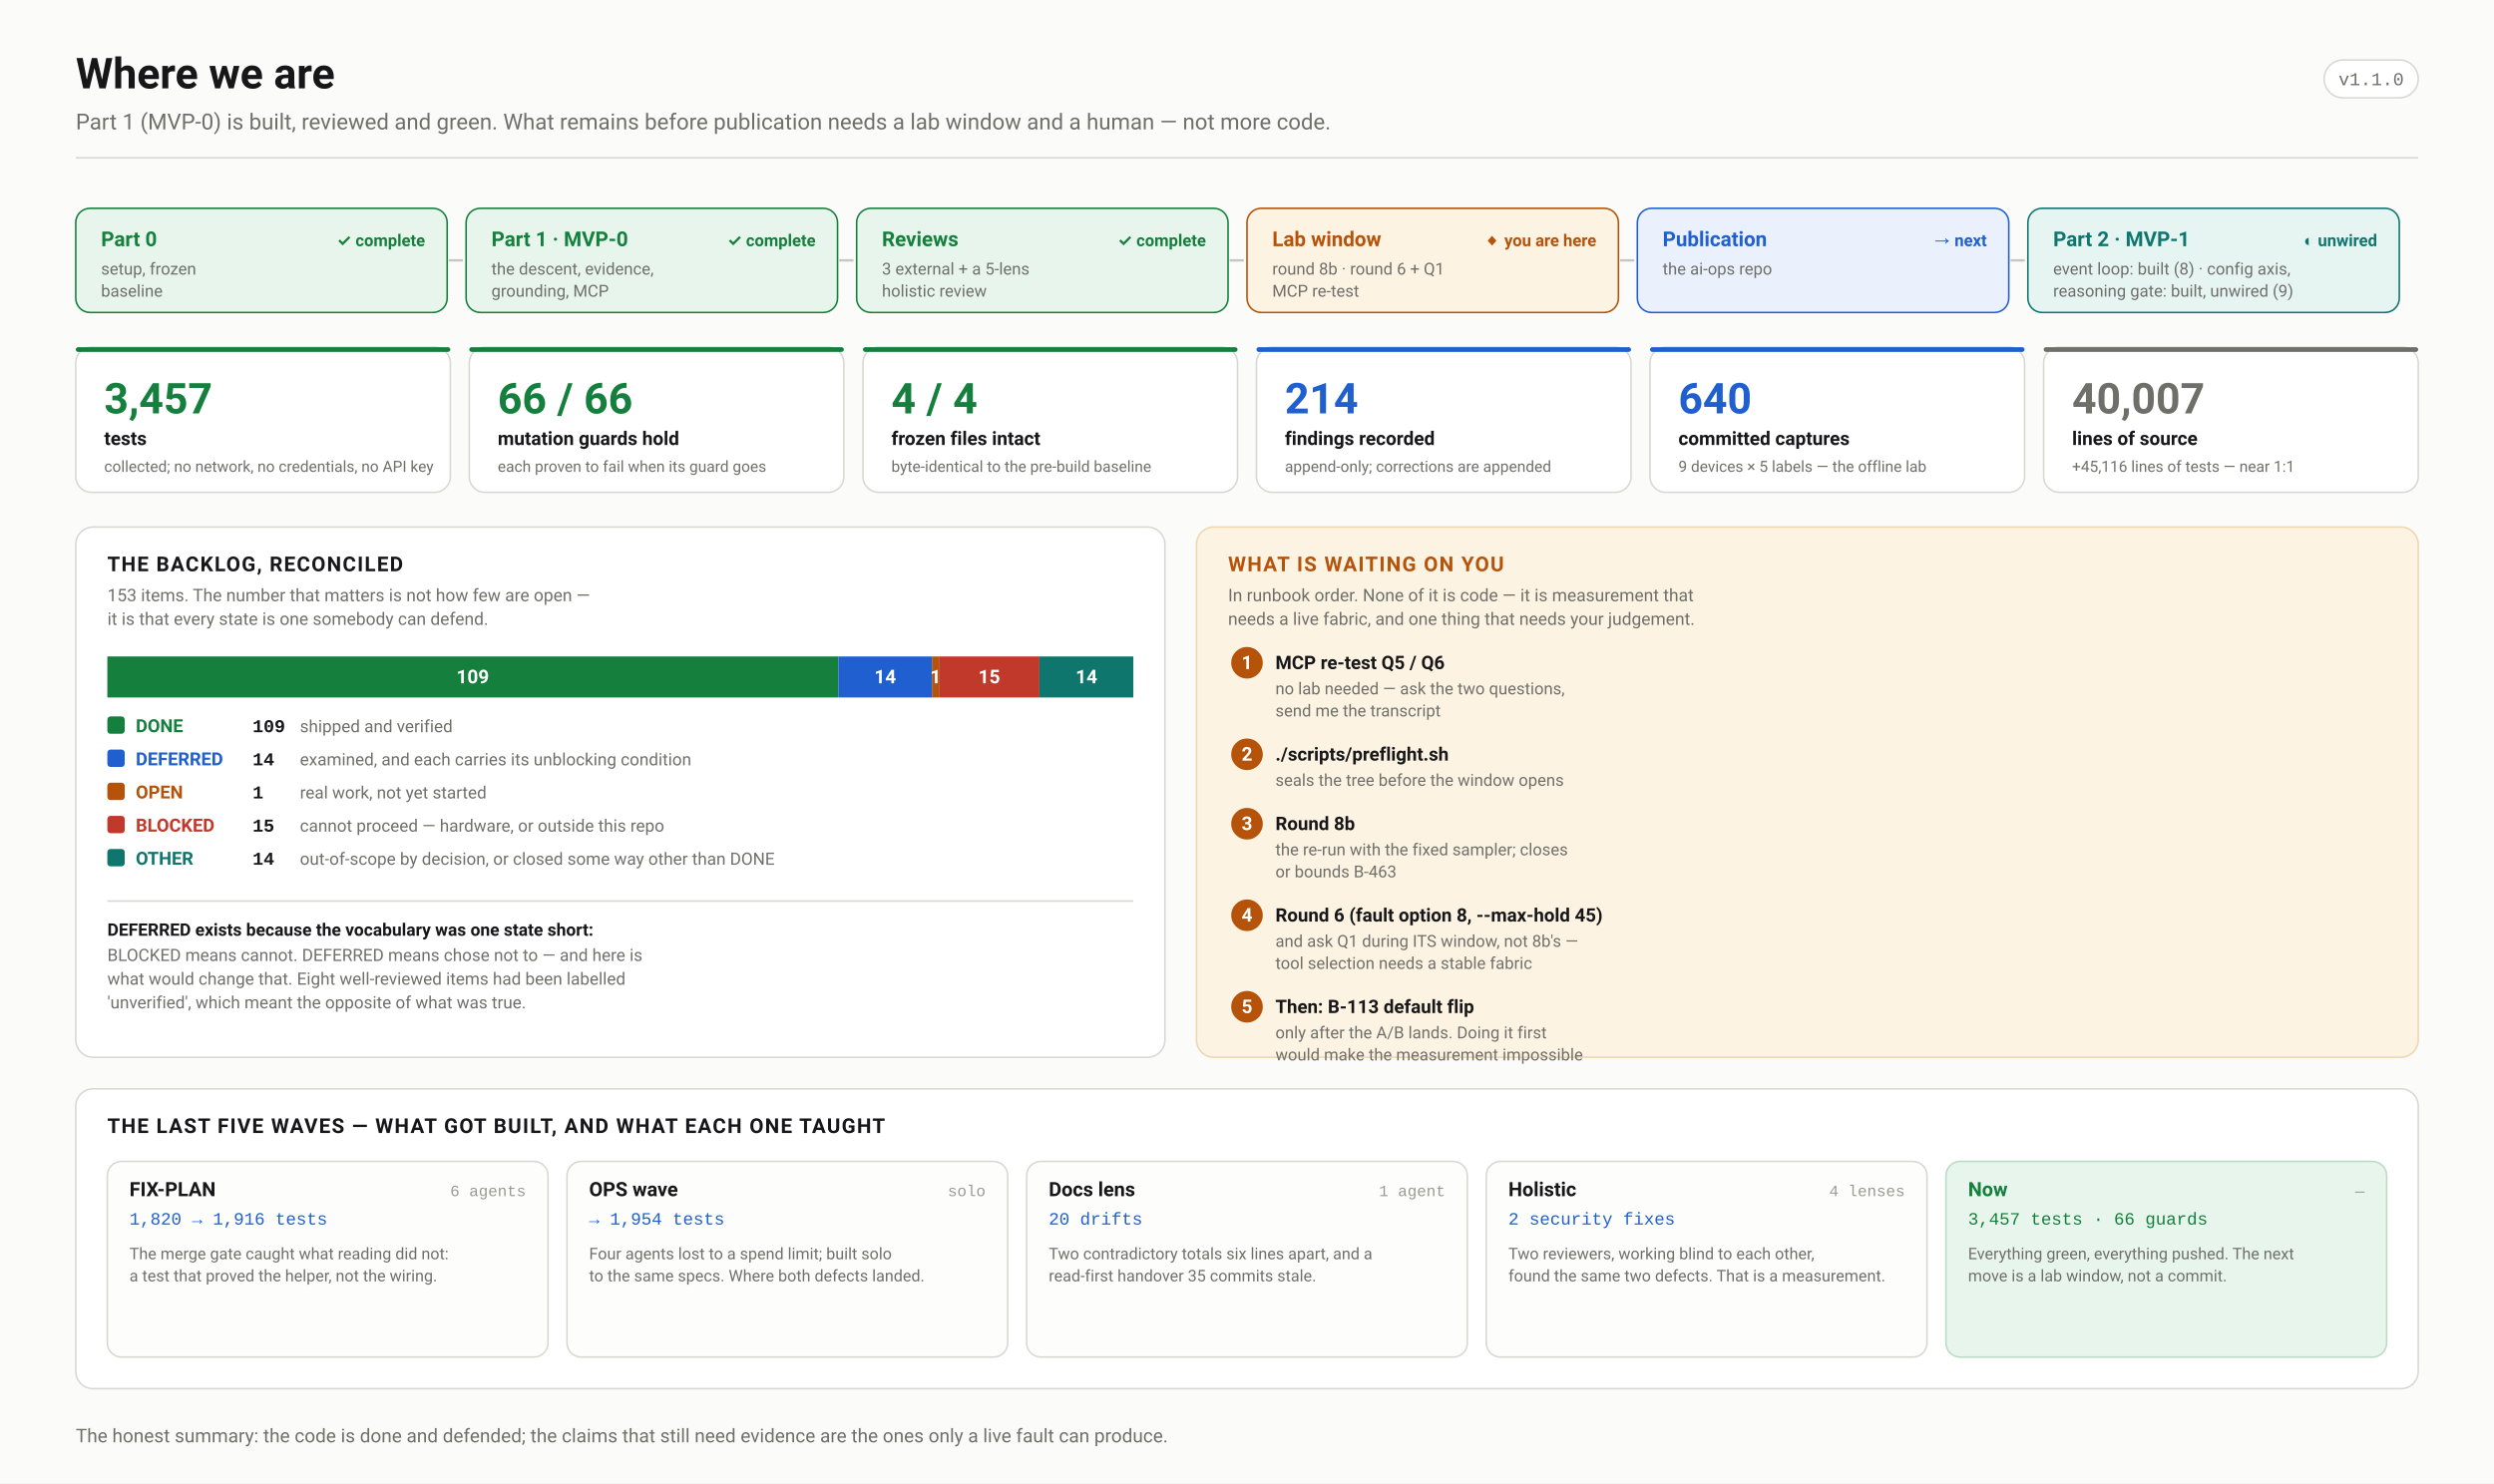
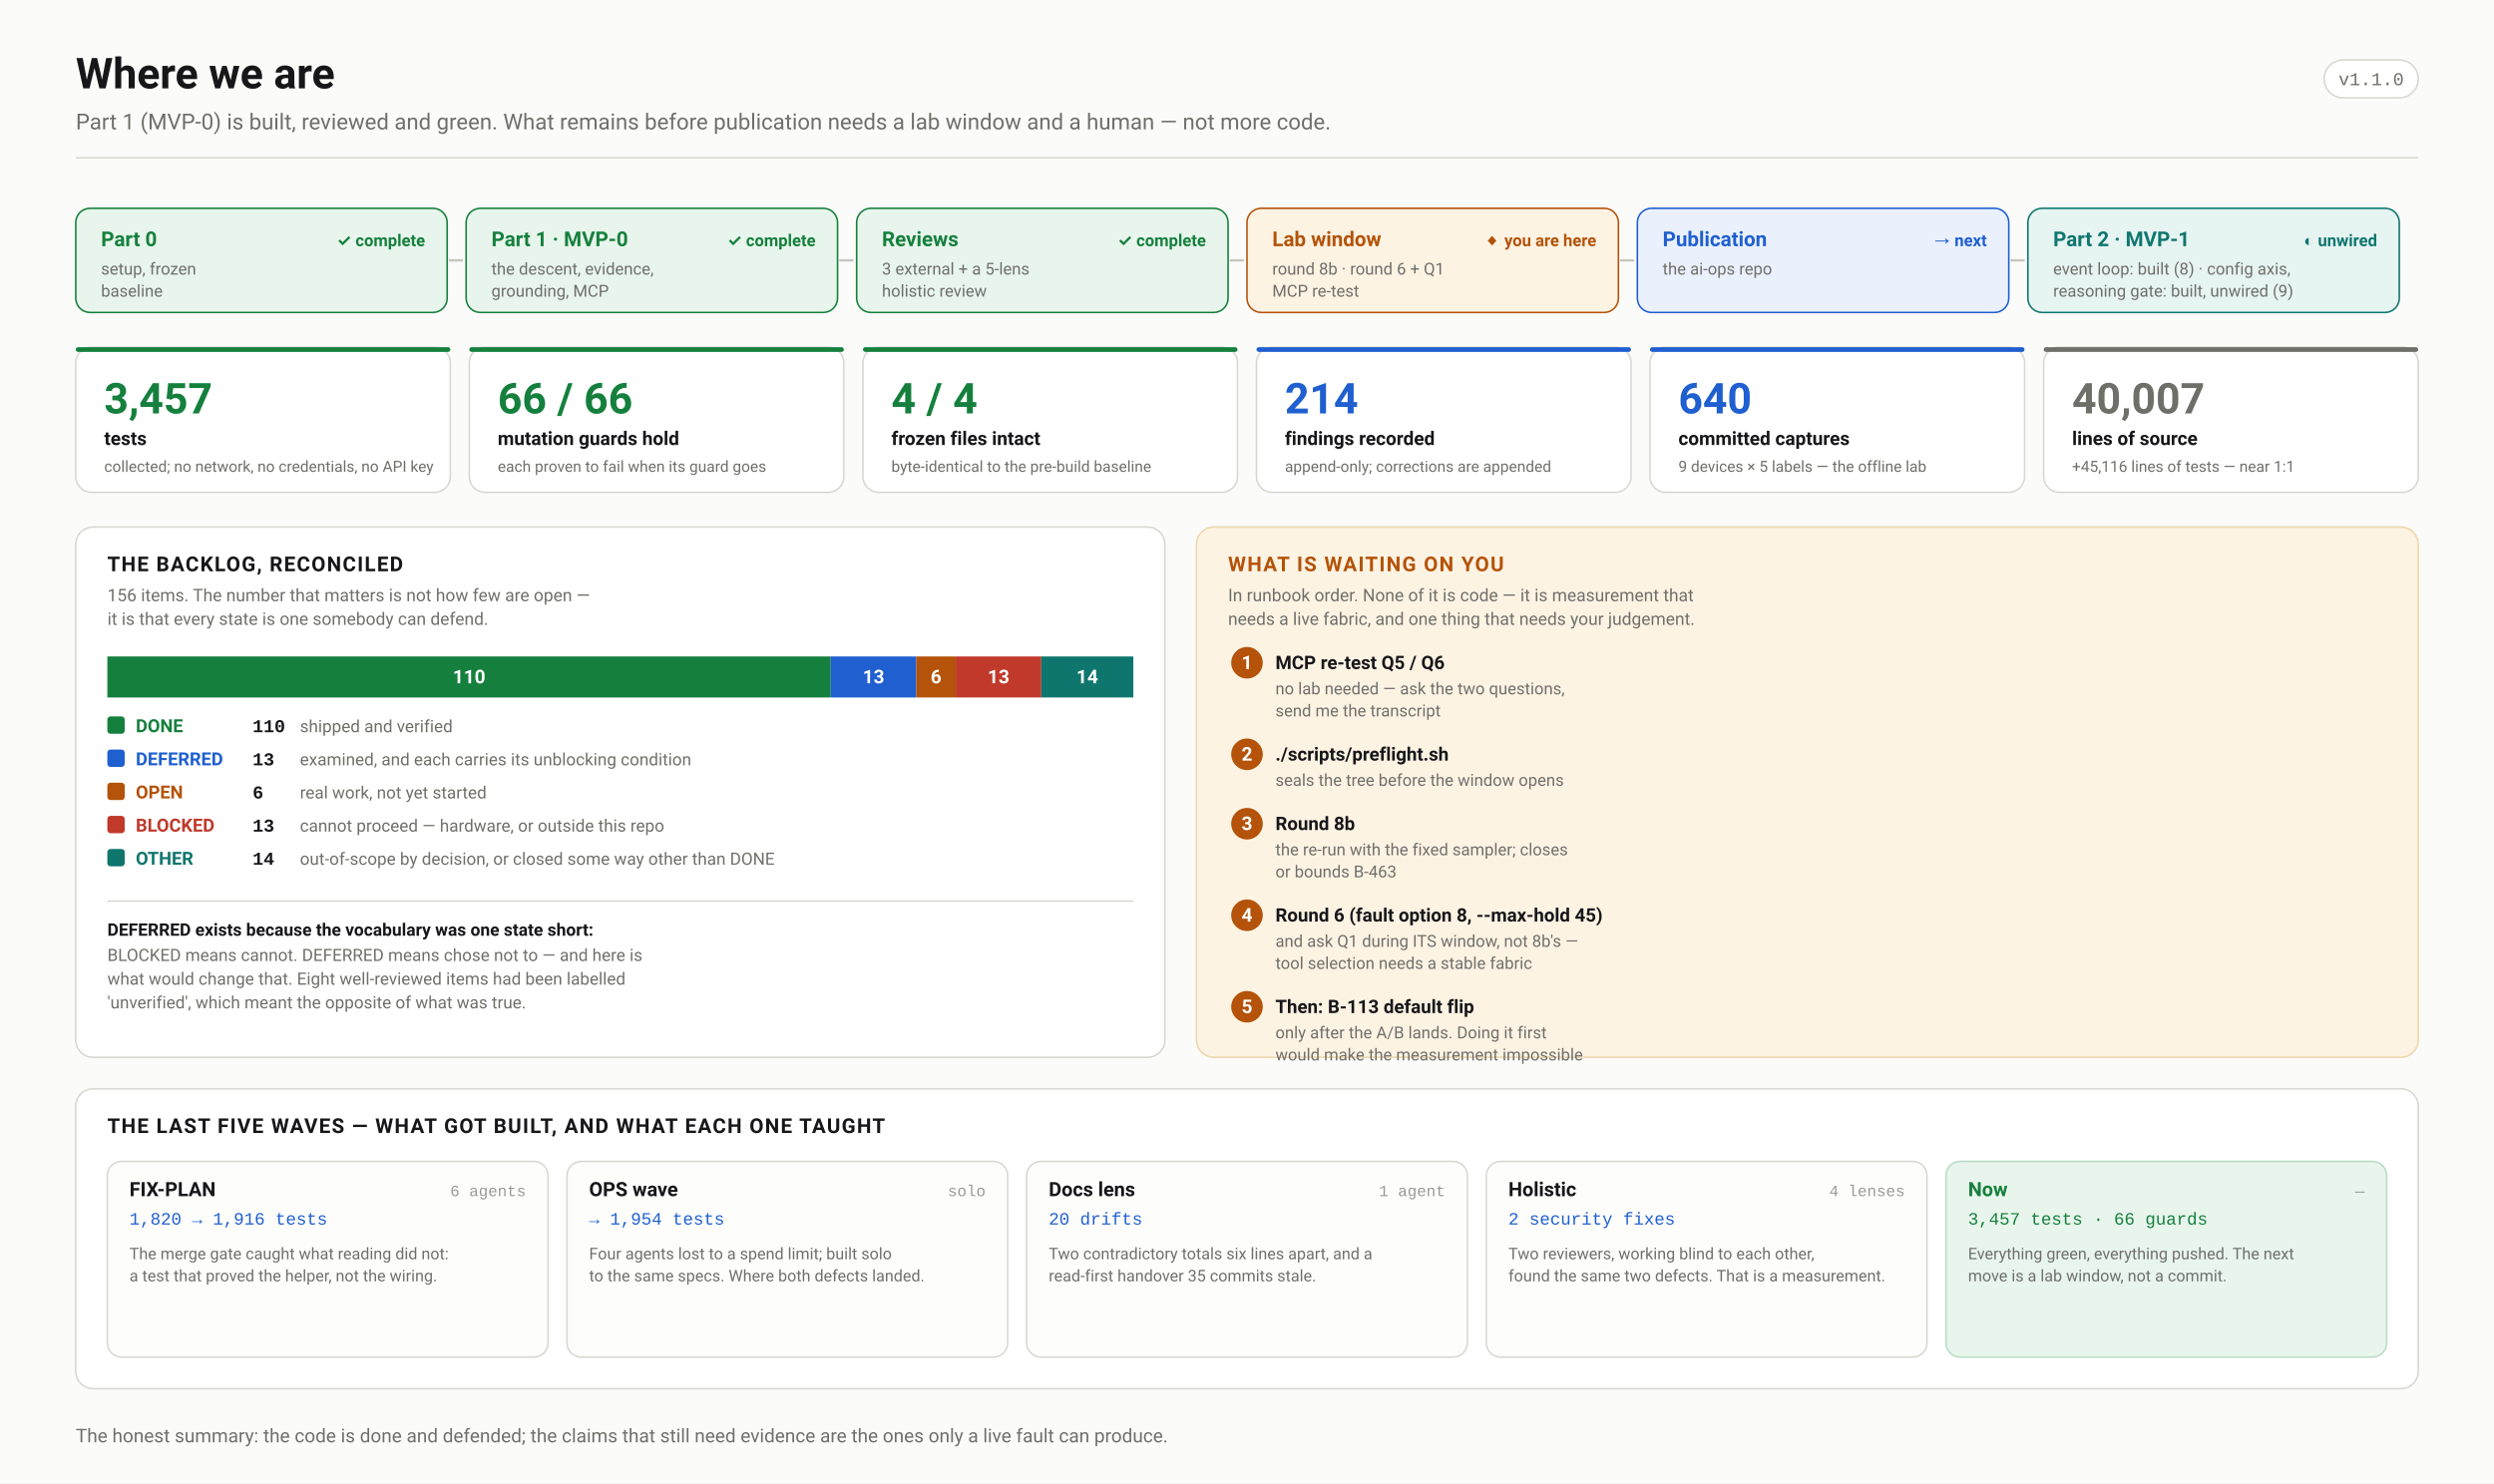
<svg xmlns="http://www.w3.org/2000/svg" width="1580" height="940" viewBox="0 0 1580 940" font-family="ui-sans-serif,-apple-system,'Segoe UI',Roboto,Helvetica,Arial,sans-serif">
  <defs>
    <marker id="arw" viewBox="0 0 10 10" refX="9" refY="5" markerWidth="6" markerHeight="6" orient="auto-start-reverse">
      <path d="M 0 0 L 10 5 L 0 10 z" fill="#6f6f6a" />
    </marker>
    <marker id="arwb" viewBox="0 0 10 10" refX="9" refY="5" markerWidth="6" markerHeight="6" orient="auto-start-reverse">
      <path d="M 0 0 L 10 5 L 0 10 z" fill="#1f5fd0" />
    </marker>
    <marker id="arwr" viewBox="0 0 10 10" refX="9" refY="5" markerWidth="6" markerHeight="6" orient="auto-start-reverse">
      <path d="M 0 0 L 10 5 L 0 10 z" fill="#c0392b" />
    </marker>
    <marker id="arwp" viewBox="0 0 10 10" refX="9" refY="5" markerWidth="6" markerHeight="6" orient="auto-start-reverse">
      <path d="M 0 0 L 10 5 L 0 10 z" fill="#6d28d9" />
    </marker>
    <marker id="arwg" viewBox="0 0 10 10" refX="9" refY="5" markerWidth="6" markerHeight="6" orient="auto-start-reverse">
      <path d="M 0 0 L 10 5 L 0 10 z" fill="#15803d" />
    </marker>
  </defs>
  <rect width="1580" height="940" fill="#fbfbf9" />
  <text x="48.0" y="56.0" font-family="ui-sans-serif,-apple-system,'Segoe UI',Roboto,Helvetica,Arial,sans-serif" font-size="27" font-weight="700" fill="#17171a" text-anchor="start">Where we are</text>
  <text x="48.0" y="82.0" font-family="ui-sans-serif,-apple-system,'Segoe UI',Roboto,Helvetica,Arial,sans-serif" font-size="14" font-weight="400" fill="#6f6f6a" text-anchor="start">Part 1 (MVP-0) is built, reviewed and green. What remains before publication needs a lab window and a human — not more code.</text>
  <rect x="1472.4" y="38.0" width="59.6" height="24.0" rx="12" fill="#fff" stroke="#d8d8d2" stroke-width="1" />
  <text x="1502.2" y="54.0" font-family="ui-monospace,'SF Mono',Menlo,Consolas,'Liberation Mono',monospace" font-size="11.5" font-weight="400" fill="#6f6f6a" text-anchor="middle">v1.1.0</text>
  <line x1="48.0" y1="100.0" x2="1532.0" y2="100.0" stroke="#d8d8d2" stroke-width="1" />
  <rect x="48.0" y="132.0" width="235.3" height="66.0" rx="9" fill="#e8f5ec" stroke="#15803d" stroke-width="1" />
  <text x="64.0" y="156.0" font-family="ui-sans-serif,-apple-system,'Segoe UI',Roboto,Helvetica,Arial,sans-serif" font-size="13" font-weight="700" fill="#15803d" text-anchor="start">Part 0</text>
  <text x="64.0" y="174.0" font-family="ui-sans-serif,-apple-system,'Segoe UI',Roboto,Helvetica,Arial,sans-serif" font-size="10.5" font-weight="400" fill="#6f6f6a" text-anchor="start">setup, frozen</text>
  <text x="64.0" y="188.0" font-family="ui-sans-serif,-apple-system,'Segoe UI',Roboto,Helvetica,Arial,sans-serif" font-size="10.5" font-weight="400" fill="#6f6f6a" text-anchor="start">baseline</text>
  <text x="269.3" y="156.0" font-family="ui-sans-serif,-apple-system,'Segoe UI',Roboto,Helvetica,Arial,sans-serif" font-size="10.5" font-weight="700" fill="#15803d" text-anchor="end">✓ complete</text>
  <line x1="284.3" y1="165.0" x2="293.3" y2="165.0" stroke="#c6c6c0" stroke-width="1.5" />
  <rect x="295.3" y="132.0" width="235.3" height="66.0" rx="9" fill="#e8f5ec" stroke="#15803d" stroke-width="1" />
  <text x="311.3" y="156.0" font-family="ui-sans-serif,-apple-system,'Segoe UI',Roboto,Helvetica,Arial,sans-serif" font-size="13" font-weight="700" fill="#15803d" text-anchor="start">Part 1 · MVP-0</text>
  <text x="311.3" y="174.0" font-family="ui-sans-serif,-apple-system,'Segoe UI',Roboto,Helvetica,Arial,sans-serif" font-size="10.5" font-weight="400" fill="#6f6f6a" text-anchor="start">the descent, evidence,</text>
  <text x="311.3" y="188.0" font-family="ui-sans-serif,-apple-system,'Segoe UI',Roboto,Helvetica,Arial,sans-serif" font-size="10.5" font-weight="400" fill="#6f6f6a" text-anchor="start">grounding, MCP</text>
  <text x="516.7" y="156.0" font-family="ui-sans-serif,-apple-system,'Segoe UI',Roboto,Helvetica,Arial,sans-serif" font-size="10.5" font-weight="700" fill="#15803d" text-anchor="end">✓ complete</text>
  <line x1="531.7" y1="165.0" x2="540.7" y2="165.0" stroke="#c6c6c0" stroke-width="1.5" />
  <rect x="542.7" y="132.0" width="235.3" height="66.0" rx="9" fill="#e8f5ec" stroke="#15803d" stroke-width="1" />
  <text x="558.7" y="156.0" font-family="ui-sans-serif,-apple-system,'Segoe UI',Roboto,Helvetica,Arial,sans-serif" font-size="13" font-weight="700" fill="#15803d" text-anchor="start">Reviews</text>
  <text x="558.7" y="174.0" font-family="ui-sans-serif,-apple-system,'Segoe UI',Roboto,Helvetica,Arial,sans-serif" font-size="10.5" font-weight="400" fill="#6f6f6a" text-anchor="start">3 external + a 5-lens</text>
  <text x="558.7" y="188.0" font-family="ui-sans-serif,-apple-system,'Segoe UI',Roboto,Helvetica,Arial,sans-serif" font-size="10.5" font-weight="400" fill="#6f6f6a" text-anchor="start">holistic review</text>
  <text x="764.0" y="156.0" font-family="ui-sans-serif,-apple-system,'Segoe UI',Roboto,Helvetica,Arial,sans-serif" font-size="10.5" font-weight="700" fill="#15803d" text-anchor="end">✓ complete</text>
  <line x1="779.0" y1="165.0" x2="788.0" y2="165.0" stroke="#c6c6c0" stroke-width="1.5" />
  <rect x="790.0" y="132.0" width="235.3" height="66.0" rx="9" fill="#fdf3e3" stroke="#b45309" stroke-width="1" />
  <text x="806.0" y="156.0" font-family="ui-sans-serif,-apple-system,'Segoe UI',Roboto,Helvetica,Arial,sans-serif" font-size="13" font-weight="700" fill="#b45309" text-anchor="start">Lab window</text>
  <text x="806.0" y="174.0" font-family="ui-sans-serif,-apple-system,'Segoe UI',Roboto,Helvetica,Arial,sans-serif" font-size="10.5" font-weight="400" fill="#6f6f6a" text-anchor="start">round 8b · round 6 + Q1</text>
  <text x="806.0" y="188.0" font-family="ui-sans-serif,-apple-system,'Segoe UI',Roboto,Helvetica,Arial,sans-serif" font-size="10.5" font-weight="400" fill="#6f6f6a" text-anchor="start">MCP re-test</text>
  <text x="1011.3" y="156.0" font-family="ui-sans-serif,-apple-system,'Segoe UI',Roboto,Helvetica,Arial,sans-serif" font-size="10.5" font-weight="700" fill="#b45309" text-anchor="end">◆ you are here</text>
  <line x1="1026.3" y1="165.0" x2="1035.3" y2="165.0" stroke="#c6c6c0" stroke-width="1.5" />
  <rect x="1037.3" y="132.0" width="235.3" height="66.0" rx="9" fill="#eaf1fd" stroke="#1f5fd0" stroke-width="1" />
  <text x="1053.3" y="156.0" font-family="ui-sans-serif,-apple-system,'Segoe UI',Roboto,Helvetica,Arial,sans-serif" font-size="13" font-weight="700" fill="#1f5fd0" text-anchor="start">Publication</text>
  <text x="1053.3" y="174.0" font-family="ui-sans-serif,-apple-system,'Segoe UI',Roboto,Helvetica,Arial,sans-serif" font-size="10.5" font-weight="400" fill="#6f6f6a" text-anchor="start">the ai-ops repo</text>
  <text x="1258.7" y="156.0" font-family="ui-sans-serif,-apple-system,'Segoe UI',Roboto,Helvetica,Arial,sans-serif" font-size="10.5" font-weight="700" fill="#1f5fd0" text-anchor="end">→ next</text>
  <line x1="1273.7" y1="165.0" x2="1282.7" y2="165.0" stroke="#c6c6c0" stroke-width="1.5" />
  <rect x="1284.7" y="132.0" width="235.3" height="66.0" rx="9" fill="#e6f4f2" stroke="#0f766e" stroke-width="1" />
  <text x="1300.7" y="156.0" font-family="ui-sans-serif,-apple-system,'Segoe UI',Roboto,Helvetica,Arial,sans-serif" font-size="13" font-weight="700" fill="#0f766e" text-anchor="start">Part 2 · MVP-1</text>
  <text x="1300.7" y="174.0" font-family="ui-sans-serif,-apple-system,'Segoe UI',Roboto,Helvetica,Arial,sans-serif" font-size="10.5" font-weight="400" fill="#6f6f6a" text-anchor="start">event loop: built (8) · config axis,</text>
  <text x="1300.7" y="188.0" font-family="ui-sans-serif,-apple-system,'Segoe UI',Roboto,Helvetica,Arial,sans-serif" font-size="10.5" font-weight="400" fill="#6f6f6a" text-anchor="start">reasoning gate: built, unwired (9)</text>
  <text x="1506.0" y="156.0" font-family="ui-sans-serif,-apple-system,'Segoe UI',Roboto,Helvetica,Arial,sans-serif" font-size="10.5" font-weight="700" fill="#0f766e" text-anchor="end">◐ unwired</text>
  <rect x="48.0" y="220.0" width="237.3" height="92.0" rx="10" fill="#ffffff" stroke="#d8d8d2" stroke-width="1" />
  <rect x="48.0" y="220.0" width="237.3" height="3.0" rx="1.5" fill="#15803d" stroke="none" stroke-width="1" />
  <text x="66.0" y="262.0" font-family="ui-sans-serif,-apple-system,'Segoe UI',Roboto,Helvetica,Arial,sans-serif" font-size="27" font-weight="700" fill="#15803d" text-anchor="start">3,457</text>
  <text x="66.0" y="282.0" font-family="ui-sans-serif,-apple-system,'Segoe UI',Roboto,Helvetica,Arial,sans-serif" font-size="12" font-weight="600" fill="#17171a" text-anchor="start">tests</text>
  <text x="66.0" y="299.0" font-family="ui-sans-serif,-apple-system,'Segoe UI',Roboto,Helvetica,Arial,sans-serif" font-size="9.8" font-weight="400" fill="#6f6f6a" text-anchor="start">collected; no network, no credentials, no API key</text>
  <rect x="297.3" y="220.0" width="237.3" height="92.0" rx="10" fill="#ffffff" stroke="#d8d8d2" stroke-width="1" />
  <rect x="297.3" y="220.0" width="237.3" height="3.0" rx="1.5" fill="#15803d" stroke="none" stroke-width="1" />
  <text x="315.3" y="262.0" font-family="ui-sans-serif,-apple-system,'Segoe UI',Roboto,Helvetica,Arial,sans-serif" font-size="27" font-weight="700" fill="#15803d" text-anchor="start">66 / 66</text>
  <text x="315.3" y="282.0" font-family="ui-sans-serif,-apple-system,'Segoe UI',Roboto,Helvetica,Arial,sans-serif" font-size="12" font-weight="600" fill="#17171a" text-anchor="start">mutation guards hold</text>
  <text x="315.3" y="299.0" font-family="ui-sans-serif,-apple-system,'Segoe UI',Roboto,Helvetica,Arial,sans-serif" font-size="9.8" font-weight="400" fill="#6f6f6a" text-anchor="start">each proven to fail when its guard goes</text>
  <rect x="546.7" y="220.0" width="237.3" height="92.0" rx="10" fill="#ffffff" stroke="#d8d8d2" stroke-width="1" />
  <rect x="546.7" y="220.0" width="237.3" height="3.0" rx="1.5" fill="#15803d" stroke="none" stroke-width="1" />
  <text x="564.7" y="262.0" font-family="ui-sans-serif,-apple-system,'Segoe UI',Roboto,Helvetica,Arial,sans-serif" font-size="27" font-weight="700" fill="#15803d" text-anchor="start">4 / 4</text>
  <text x="564.7" y="282.0" font-family="ui-sans-serif,-apple-system,'Segoe UI',Roboto,Helvetica,Arial,sans-serif" font-size="12" font-weight="600" fill="#17171a" text-anchor="start">frozen files intact</text>
  <text x="564.7" y="299.0" font-family="ui-sans-serif,-apple-system,'Segoe UI',Roboto,Helvetica,Arial,sans-serif" font-size="9.8" font-weight="400" fill="#6f6f6a" text-anchor="start">byte-identical to the pre-build baseline</text>
  <rect x="796.0" y="220.0" width="237.3" height="92.0" rx="10" fill="#ffffff" stroke="#d8d8d2" stroke-width="1" />
  <rect x="796.0" y="220.0" width="237.3" height="3.0" rx="1.5" fill="#1f5fd0" stroke="none" stroke-width="1" />
  <text x="814.0" y="262.0" font-family="ui-sans-serif,-apple-system,'Segoe UI',Roboto,Helvetica,Arial,sans-serif" font-size="27" font-weight="700" fill="#1f5fd0" text-anchor="start">214</text>
  <text x="814.0" y="282.0" font-family="ui-sans-serif,-apple-system,'Segoe UI',Roboto,Helvetica,Arial,sans-serif" font-size="12" font-weight="600" fill="#17171a" text-anchor="start">findings recorded</text>
  <text x="814.0" y="299.0" font-family="ui-sans-serif,-apple-system,'Segoe UI',Roboto,Helvetica,Arial,sans-serif" font-size="9.8" font-weight="400" fill="#6f6f6a" text-anchor="start">append-only; corrections are appended</text>
  <rect x="1045.3" y="220.0" width="237.3" height="92.0" rx="10" fill="#ffffff" stroke="#d8d8d2" stroke-width="1" />
  <rect x="1045.3" y="220.0" width="237.3" height="3.0" rx="1.5" fill="#1f5fd0" stroke="none" stroke-width="1" />
  <text x="1063.3" y="262.0" font-family="ui-sans-serif,-apple-system,'Segoe UI',Roboto,Helvetica,Arial,sans-serif" font-size="27" font-weight="700" fill="#1f5fd0" text-anchor="start">640</text>
  <text x="1063.3" y="282.0" font-family="ui-sans-serif,-apple-system,'Segoe UI',Roboto,Helvetica,Arial,sans-serif" font-size="12" font-weight="600" fill="#17171a" text-anchor="start">committed captures</text>
  <text x="1063.3" y="299.0" font-family="ui-sans-serif,-apple-system,'Segoe UI',Roboto,Helvetica,Arial,sans-serif" font-size="9.8" font-weight="400" fill="#6f6f6a" text-anchor="start">9 devices × 5 labels — the offline lab</text>
  <rect x="1294.7" y="220.0" width="237.3" height="92.0" rx="10" fill="#ffffff" stroke="#d8d8d2" stroke-width="1" />
  <rect x="1294.7" y="220.0" width="237.3" height="3.0" rx="1.5" fill="#6f6f6a" stroke="none" stroke-width="1" />
  <text x="1312.7" y="262.0" font-family="ui-sans-serif,-apple-system,'Segoe UI',Roboto,Helvetica,Arial,sans-serif" font-size="27" font-weight="700" fill="#6f6f6a" text-anchor="start">40,007</text>
  <text x="1312.7" y="282.0" font-family="ui-sans-serif,-apple-system,'Segoe UI',Roboto,Helvetica,Arial,sans-serif" font-size="12" font-weight="600" fill="#17171a" text-anchor="start">lines of source</text>
  <text x="1312.7" y="299.0" font-family="ui-sans-serif,-apple-system,'Segoe UI',Roboto,Helvetica,Arial,sans-serif" font-size="9.8" font-weight="400" fill="#6f6f6a" text-anchor="start">+45,116 lines of tests — near 1:1</text>
  <rect x="48.0" y="334.0" width="690.0" height="336.0" rx="11" fill="#ffffff" stroke="#d8d8d2" stroke-width="1" />
  <text x="68.0" y="362.0" font-family="ui-sans-serif,-apple-system,'Segoe UI',Roboto,Helvetica,Arial,sans-serif" font-size="13" font-weight="700" fill="#17171a" text-anchor="start" letter-spacing="0.8">THE BACKLOG, RECONCILED</text>
-   <text x="68.0" y="381.0" font-family="ui-sans-serif,-apple-system,'Segoe UI',Roboto,Helvetica,Arial,sans-serif" font-size="11" font-weight="400" fill="#6f6f6a" text-anchor="start">153 items. The number that matters is not how few are open —</text>
+   <text x="68.0" y="381.0" font-family="ui-sans-serif,-apple-system,'Segoe UI',Roboto,Helvetica,Arial,sans-serif" font-size="11" font-weight="400" fill="#6f6f6a" text-anchor="start">156 items. The number that matters is not how few are open —</text>
  <text x="68.0" y="396.0" font-family="ui-sans-serif,-apple-system,'Segoe UI',Roboto,Helvetica,Arial,sans-serif" font-size="11" font-weight="400" fill="#6f6f6a" text-anchor="start">it is that every state is one somebody can defend.</text>
-   <rect x="68.0" y="416.0" width="463.1" height="26.0" rx="0" fill="#15803d" stroke="none" stroke-width="1" />
-   <text x="299.5" y="433.0" font-family="ui-sans-serif,-apple-system,'Segoe UI',Roboto,Helvetica,Arial,sans-serif" font-size="12" font-weight="700" fill="#fff" text-anchor="middle">109</text>
-   <rect x="531.1" y="416.0" width="59.5" height="26.0" rx="0" fill="#1f5fd0" stroke="none" stroke-width="1" />
-   <text x="560.8" y="433.0" font-family="ui-sans-serif,-apple-system,'Segoe UI',Roboto,Helvetica,Arial,sans-serif" font-size="12" font-weight="700" fill="#fff" text-anchor="middle">14</text>
-   <rect x="590.5" y="416.0" width="4.2" height="26.0" rx="0" fill="#b45309" stroke="none" stroke-width="1" />
-   <text x="592.7" y="433.0" font-family="ui-sans-serif,-apple-system,'Segoe UI',Roboto,Helvetica,Arial,sans-serif" font-size="12" font-weight="700" fill="#fff" text-anchor="middle">1</text>
-   <rect x="594.8" y="416.0" width="63.7" height="26.0" rx="0" fill="#c0392b" stroke="none" stroke-width="1" />
-   <text x="626.7" y="433.0" font-family="ui-sans-serif,-apple-system,'Segoe UI',Roboto,Helvetica,Arial,sans-serif" font-size="12" font-weight="700" fill="#fff" text-anchor="middle">15</text>
-   <rect x="658.5" y="416.0" width="59.5" height="26.0" rx="0" fill="#0f766e" stroke="none" stroke-width="1" />
-   <text x="688.3" y="433.0" font-family="ui-sans-serif,-apple-system,'Segoe UI',Roboto,Helvetica,Arial,sans-serif" font-size="12" font-weight="700" fill="#fff" text-anchor="middle">14</text>
+   <rect x="68.0" y="416.0" width="458.3" height="26.0" rx="0" fill="#15803d" stroke="none" stroke-width="1" />
+   <text x="297.2" y="433.0" font-family="ui-sans-serif,-apple-system,'Segoe UI',Roboto,Helvetica,Arial,sans-serif" font-size="12" font-weight="700" fill="#fff" text-anchor="middle">110</text>
+   <rect x="526.3" y="416.0" width="54.2" height="26.0" rx="0" fill="#1f5fd0" stroke="none" stroke-width="1" />
+   <text x="553.4" y="433.0" font-family="ui-sans-serif,-apple-system,'Segoe UI',Roboto,Helvetica,Arial,sans-serif" font-size="12" font-weight="700" fill="#fff" text-anchor="middle">13</text>
+   <rect x="580.5" y="416.0" width="25.0" height="26.0" rx="0" fill="#b45309" stroke="none" stroke-width="1" />
+   <text x="593.0" y="433.0" font-family="ui-sans-serif,-apple-system,'Segoe UI',Roboto,Helvetica,Arial,sans-serif" font-size="12" font-weight="700" fill="#fff" text-anchor="middle">6</text>
+   <rect x="605.5" y="416.0" width="54.2" height="26.0" rx="0" fill="#c0392b" stroke="none" stroke-width="1" />
+   <text x="632.6" y="433.0" font-family="ui-sans-serif,-apple-system,'Segoe UI',Roboto,Helvetica,Arial,sans-serif" font-size="12" font-weight="700" fill="#fff" text-anchor="middle">13</text>
+   <rect x="659.7" y="416.0" width="58.3" height="26.0" rx="0" fill="#0f766e" stroke="none" stroke-width="1" />
+   <text x="688.8" y="433.0" font-family="ui-sans-serif,-apple-system,'Segoe UI',Roboto,Helvetica,Arial,sans-serif" font-size="12" font-weight="700" fill="#fff" text-anchor="middle">14</text>
  <rect x="68.0" y="416.0" width="650.0" height="26.0" rx="0" fill="none" stroke="#ffffff" stroke-width="0" />
  <rect x="68.0" y="454.0" width="11.0" height="11.0" rx="2" fill="#15803d" stroke="none" stroke-width="1" />
  <text x="86.0" y="464.0" font-family="ui-sans-serif,-apple-system,'Segoe UI',Roboto,Helvetica,Arial,sans-serif" font-size="11.5" font-weight="650" fill="#15803d" text-anchor="start">DONE</text>
-   <text x="160.0" y="464.0" font-family="ui-monospace,'SF Mono',Menlo,Consolas,'Liberation Mono',monospace" font-size="11.5" font-weight="700" fill="#17171a" text-anchor="start">109</text>
+   <text x="160.0" y="464.0" font-family="ui-monospace,'SF Mono',Menlo,Consolas,'Liberation Mono',monospace" font-size="11.5" font-weight="700" fill="#17171a" text-anchor="start">110</text>
  <text x="190.0" y="464.0" font-family="ui-sans-serif,-apple-system,'Segoe UI',Roboto,Helvetica,Arial,sans-serif" font-size="10.8" font-weight="400" fill="#6f6f6a" text-anchor="start">shipped and verified</text>
  <rect x="68.0" y="475.0" width="11.0" height="11.0" rx="2" fill="#1f5fd0" stroke="none" stroke-width="1" />
  <text x="86.0" y="485.0" font-family="ui-sans-serif,-apple-system,'Segoe UI',Roboto,Helvetica,Arial,sans-serif" font-size="11.5" font-weight="650" fill="#1f5fd0" text-anchor="start">DEFERRED</text>
-   <text x="160.0" y="485.0" font-family="ui-monospace,'SF Mono',Menlo,Consolas,'Liberation Mono',monospace" font-size="11.5" font-weight="700" fill="#17171a" text-anchor="start">14</text>
+   <text x="160.0" y="485.0" font-family="ui-monospace,'SF Mono',Menlo,Consolas,'Liberation Mono',monospace" font-size="11.5" font-weight="700" fill="#17171a" text-anchor="start">13</text>
  <text x="190.0" y="485.0" font-family="ui-sans-serif,-apple-system,'Segoe UI',Roboto,Helvetica,Arial,sans-serif" font-size="10.8" font-weight="400" fill="#6f6f6a" text-anchor="start">examined, and each carries its unblocking condition</text>
  <rect x="68.0" y="496.0" width="11.0" height="11.0" rx="2" fill="#b45309" stroke="none" stroke-width="1" />
  <text x="86.0" y="506.0" font-family="ui-sans-serif,-apple-system,'Segoe UI',Roboto,Helvetica,Arial,sans-serif" font-size="11.5" font-weight="650" fill="#b45309" text-anchor="start">OPEN</text>
-   <text x="160.0" y="506.0" font-family="ui-monospace,'SF Mono',Menlo,Consolas,'Liberation Mono',monospace" font-size="11.5" font-weight="700" fill="#17171a" text-anchor="start">1</text>
+   <text x="160.0" y="506.0" font-family="ui-monospace,'SF Mono',Menlo,Consolas,'Liberation Mono',monospace" font-size="11.5" font-weight="700" fill="#17171a" text-anchor="start">6</text>
  <text x="190.0" y="506.0" font-family="ui-sans-serif,-apple-system,'Segoe UI',Roboto,Helvetica,Arial,sans-serif" font-size="10.8" font-weight="400" fill="#6f6f6a" text-anchor="start">real work, not yet started</text>
  <rect x="68.0" y="517.0" width="11.0" height="11.0" rx="2" fill="#c0392b" stroke="none" stroke-width="1" />
  <text x="86.0" y="527.0" font-family="ui-sans-serif,-apple-system,'Segoe UI',Roboto,Helvetica,Arial,sans-serif" font-size="11.5" font-weight="650" fill="#c0392b" text-anchor="start">BLOCKED</text>
-   <text x="160.0" y="527.0" font-family="ui-monospace,'SF Mono',Menlo,Consolas,'Liberation Mono',monospace" font-size="11.5" font-weight="700" fill="#17171a" text-anchor="start">15</text>
+   <text x="160.0" y="527.0" font-family="ui-monospace,'SF Mono',Menlo,Consolas,'Liberation Mono',monospace" font-size="11.5" font-weight="700" fill="#17171a" text-anchor="start">13</text>
  <text x="190.0" y="527.0" font-family="ui-sans-serif,-apple-system,'Segoe UI',Roboto,Helvetica,Arial,sans-serif" font-size="10.8" font-weight="400" fill="#6f6f6a" text-anchor="start">cannot proceed — hardware, or outside this repo</text>
  <rect x="68.0" y="538.0" width="11.0" height="11.0" rx="2" fill="#0f766e" stroke="none" stroke-width="1" />
  <text x="86.0" y="548.0" font-family="ui-sans-serif,-apple-system,'Segoe UI',Roboto,Helvetica,Arial,sans-serif" font-size="11.5" font-weight="650" fill="#0f766e" text-anchor="start">OTHER</text>
  <text x="160.0" y="548.0" font-family="ui-monospace,'SF Mono',Menlo,Consolas,'Liberation Mono',monospace" font-size="11.5" font-weight="700" fill="#17171a" text-anchor="start">14</text>
  <text x="190.0" y="548.0" font-family="ui-sans-serif,-apple-system,'Segoe UI',Roboto,Helvetica,Arial,sans-serif" font-size="10.8" font-weight="400" fill="#6f6f6a" text-anchor="start">out-of-scope by decision, or closed some way other than DONE</text>
  <line x1="68.0" y1="571.0" x2="718.0" y2="571.0" stroke="#d8d8d2" stroke-width="1" />
  <text x="68.0" y="593.0" font-family="ui-sans-serif,-apple-system,'Segoe UI',Roboto,Helvetica,Arial,sans-serif" font-size="11" font-weight="600" fill="#17171a" text-anchor="start">DEFERRED exists because the vocabulary was one state short:</text>
  <text x="68.0" y="609.0" font-family="ui-sans-serif,-apple-system,'Segoe UI',Roboto,Helvetica,Arial,sans-serif" font-size="10.8" font-weight="400" fill="#6f6f6a" text-anchor="start">BLOCKED means cannot. DEFERRED means chose not to — and here is</text>
  <text x="68.0" y="624.0" font-family="ui-sans-serif,-apple-system,'Segoe UI',Roboto,Helvetica,Arial,sans-serif" font-size="10.8" font-weight="400" fill="#6f6f6a" text-anchor="start">what would change that. Eight well-reviewed items had been labelled</text>
  <text x="68.0" y="639.0" font-family="ui-sans-serif,-apple-system,'Segoe UI',Roboto,Helvetica,Arial,sans-serif" font-size="10.8" font-weight="400" fill="#6f6f6a" text-anchor="start">'unverified', which meant the opposite of what was true.</text>
  <rect x="758.0" y="334.0" width="774.0" height="336.0" rx="11" fill="#fdf3e3" stroke="#eed7ae" stroke-width="1" />
  <text x="778.0" y="362.0" font-family="ui-sans-serif,-apple-system,'Segoe UI',Roboto,Helvetica,Arial,sans-serif" font-size="13" font-weight="700" fill="#b45309" text-anchor="start" letter-spacing="0.8">WHAT IS WAITING ON YOU</text>
  <text x="778.0" y="381.0" font-family="ui-sans-serif,-apple-system,'Segoe UI',Roboto,Helvetica,Arial,sans-serif" font-size="11" font-weight="400" fill="#6f6f6a" text-anchor="start">In runbook order. None of it is code — it is measurement that</text>
  <text x="778.0" y="396.0" font-family="ui-sans-serif,-apple-system,'Segoe UI',Roboto,Helvetica,Arial,sans-serif" font-size="11" font-weight="400" fill="#6f6f6a" text-anchor="start">needs a live fabric, and one thing that needs your judgement.</text>
  <circle cx="790.0" cy="420.0" r="10" fill="#b45309" />
  <text x="790.0" y="424.0" font-family="ui-sans-serif,-apple-system,'Segoe UI',Roboto,Helvetica,Arial,sans-serif" font-size="12" font-weight="700" fill="#fff" text-anchor="middle">1</text>
  <text x="808.0" y="424.0" font-family="ui-sans-serif,-apple-system,'Segoe UI',Roboto,Helvetica,Arial,sans-serif" font-size="11.8" font-weight="650" fill="#17171a" text-anchor="start">MCP re-test Q5 / Q6</text>
  <text x="808.0" y="440.0" font-family="ui-sans-serif,-apple-system,'Segoe UI',Roboto,Helvetica,Arial,sans-serif" font-size="10.5" font-weight="400" fill="#6f6f6a" text-anchor="start">no lab needed — ask the two questions,</text>
  <text x="808.0" y="454.0" font-family="ui-sans-serif,-apple-system,'Segoe UI',Roboto,Helvetica,Arial,sans-serif" font-size="10.5" font-weight="400" fill="#6f6f6a" text-anchor="start">send me the transcript</text>
  <circle cx="790.0" cy="478.0" r="10" fill="#b45309" />
  <text x="790.0" y="482.0" font-family="ui-sans-serif,-apple-system,'Segoe UI',Roboto,Helvetica,Arial,sans-serif" font-size="12" font-weight="700" fill="#fff" text-anchor="middle">2</text>
  <text x="808.0" y="482.0" font-family="ui-sans-serif,-apple-system,'Segoe UI',Roboto,Helvetica,Arial,sans-serif" font-size="11.8" font-weight="650" fill="#17171a" text-anchor="start">./scripts/preflight.sh</text>
  <text x="808.0" y="498.0" font-family="ui-sans-serif,-apple-system,'Segoe UI',Roboto,Helvetica,Arial,sans-serif" font-size="10.5" font-weight="400" fill="#6f6f6a" text-anchor="start">seals the tree before the window opens</text>
  <circle cx="790.0" cy="522.0" r="10" fill="#b45309" />
  <text x="790.0" y="526.0" font-family="ui-sans-serif,-apple-system,'Segoe UI',Roboto,Helvetica,Arial,sans-serif" font-size="12" font-weight="700" fill="#fff" text-anchor="middle">3</text>
  <text x="808.0" y="526.0" font-family="ui-sans-serif,-apple-system,'Segoe UI',Roboto,Helvetica,Arial,sans-serif" font-size="11.8" font-weight="650" fill="#17171a" text-anchor="start">Round 8b</text>
  <text x="808.0" y="542.0" font-family="ui-sans-serif,-apple-system,'Segoe UI',Roboto,Helvetica,Arial,sans-serif" font-size="10.5" font-weight="400" fill="#6f6f6a" text-anchor="start">the re-run with the fixed sampler; closes</text>
  <text x="808.0" y="556.0" font-family="ui-sans-serif,-apple-system,'Segoe UI',Roboto,Helvetica,Arial,sans-serif" font-size="10.5" font-weight="400" fill="#6f6f6a" text-anchor="start">or bounds B-463</text>
  <circle cx="790.0" cy="580.0" r="10" fill="#b45309" />
  <text x="790.0" y="584.0" font-family="ui-sans-serif,-apple-system,'Segoe UI',Roboto,Helvetica,Arial,sans-serif" font-size="12" font-weight="700" fill="#fff" text-anchor="middle">4</text>
  <text x="808.0" y="584.0" font-family="ui-sans-serif,-apple-system,'Segoe UI',Roboto,Helvetica,Arial,sans-serif" font-size="11.8" font-weight="650" fill="#17171a" text-anchor="start">Round 6 (fault option 8, --max-hold 45)</text>
  <text x="808.0" y="600.0" font-family="ui-sans-serif,-apple-system,'Segoe UI',Roboto,Helvetica,Arial,sans-serif" font-size="10.5" font-weight="400" fill="#6f6f6a" text-anchor="start">and ask Q1 during ITS window, not 8b's —</text>
  <text x="808.0" y="614.0" font-family="ui-sans-serif,-apple-system,'Segoe UI',Roboto,Helvetica,Arial,sans-serif" font-size="10.5" font-weight="400" fill="#6f6f6a" text-anchor="start">tool selection needs a stable fabric</text>
  <circle cx="790.0" cy="638.0" r="10" fill="#b45309" />
  <text x="790.0" y="642.0" font-family="ui-sans-serif,-apple-system,'Segoe UI',Roboto,Helvetica,Arial,sans-serif" font-size="12" font-weight="700" fill="#fff" text-anchor="middle">5</text>
  <text x="808.0" y="642.0" font-family="ui-sans-serif,-apple-system,'Segoe UI',Roboto,Helvetica,Arial,sans-serif" font-size="11.8" font-weight="650" fill="#17171a" text-anchor="start">Then: B-113 default flip</text>
  <text x="808.0" y="658.0" font-family="ui-sans-serif,-apple-system,'Segoe UI',Roboto,Helvetica,Arial,sans-serif" font-size="10.5" font-weight="400" fill="#6f6f6a" text-anchor="start">only after the A/B lands. Doing it first</text>
  <text x="808.0" y="672.0" font-family="ui-sans-serif,-apple-system,'Segoe UI',Roboto,Helvetica,Arial,sans-serif" font-size="10.5" font-weight="400" fill="#6f6f6a" text-anchor="start">would make the measurement impossible</text>
  <rect x="48.0" y="690.0" width="1484.0" height="190.0" rx="11" fill="#ffffff" stroke="#d8d8d2" stroke-width="1" />
  <text x="68.0" y="718.0" font-family="ui-sans-serif,-apple-system,'Segoe UI',Roboto,Helvetica,Arial,sans-serif" font-size="13" font-weight="700" fill="#17171a" text-anchor="start" letter-spacing="0.8">THE LAST FIVE WAVES — WHAT GOT BUILT, AND WHAT EACH ONE TAUGHT</text>
  <rect x="68.0" y="736.0" width="279.2" height="124.0" rx="9" fill="#fdfdfc" stroke="#d8d8d2" stroke-width="1" />
  <text x="82.0" y="758.0" font-family="ui-sans-serif,-apple-system,'Segoe UI',Roboto,Helvetica,Arial,sans-serif" font-size="12.5" font-weight="700" fill="#17171a" text-anchor="start">FIX-PLAN</text>
  <text x="333.2" y="758.0" font-family="ui-monospace,'SF Mono',Menlo,Consolas,'Liberation Mono',monospace" font-size="10" font-weight="400" fill="#9a9a94" text-anchor="end">6 agents</text>
  <text x="82.0" y="776.0" font-family="ui-monospace,'SF Mono',Menlo,Consolas,'Liberation Mono',monospace" font-size="11" font-weight="400" fill="#1f5fd0" text-anchor="start">1,820 → 1,916 tests</text>
  <text x="82.0" y="798.0" font-family="ui-sans-serif,-apple-system,'Segoe UI',Roboto,Helvetica,Arial,sans-serif" font-size="10.2" font-weight="400" fill="#6f6f6a" text-anchor="start">The merge gate caught what reading did not:</text>
  <text x="82.0" y="812.0" font-family="ui-sans-serif,-apple-system,'Segoe UI',Roboto,Helvetica,Arial,sans-serif" font-size="10.2" font-weight="400" fill="#6f6f6a" text-anchor="start">a test that proved the helper, not the wiring.</text>
  <rect x="359.2" y="736.0" width="279.2" height="124.0" rx="9" fill="#fdfdfc" stroke="#d8d8d2" stroke-width="1" />
  <text x="373.2" y="758.0" font-family="ui-sans-serif,-apple-system,'Segoe UI',Roboto,Helvetica,Arial,sans-serif" font-size="12.5" font-weight="700" fill="#17171a" text-anchor="start">OPS wave</text>
  <text x="624.4" y="758.0" font-family="ui-monospace,'SF Mono',Menlo,Consolas,'Liberation Mono',monospace" font-size="10" font-weight="400" fill="#9a9a94" text-anchor="end">solo</text>
  <text x="373.2" y="776.0" font-family="ui-monospace,'SF Mono',Menlo,Consolas,'Liberation Mono',monospace" font-size="11" font-weight="400" fill="#1f5fd0" text-anchor="start">→ 1,954 tests</text>
  <text x="373.2" y="798.0" font-family="ui-sans-serif,-apple-system,'Segoe UI',Roboto,Helvetica,Arial,sans-serif" font-size="10.2" font-weight="400" fill="#6f6f6a" text-anchor="start">Four agents lost to a spend limit; built solo</text>
  <text x="373.2" y="812.0" font-family="ui-sans-serif,-apple-system,'Segoe UI',Roboto,Helvetica,Arial,sans-serif" font-size="10.2" font-weight="400" fill="#6f6f6a" text-anchor="start">to the same specs. Where both defects landed.</text>
  <rect x="650.4" y="736.0" width="279.2" height="124.0" rx="9" fill="#fdfdfc" stroke="#d8d8d2" stroke-width="1" />
  <text x="664.4" y="758.0" font-family="ui-sans-serif,-apple-system,'Segoe UI',Roboto,Helvetica,Arial,sans-serif" font-size="12.5" font-weight="700" fill="#17171a" text-anchor="start">Docs lens</text>
  <text x="915.6" y="758.0" font-family="ui-monospace,'SF Mono',Menlo,Consolas,'Liberation Mono',monospace" font-size="10" font-weight="400" fill="#9a9a94" text-anchor="end">1 agent</text>
  <text x="664.4" y="776.0" font-family="ui-monospace,'SF Mono',Menlo,Consolas,'Liberation Mono',monospace" font-size="11" font-weight="400" fill="#1f5fd0" text-anchor="start">20 drifts</text>
  <text x="664.4" y="798.0" font-family="ui-sans-serif,-apple-system,'Segoe UI',Roboto,Helvetica,Arial,sans-serif" font-size="10.2" font-weight="400" fill="#6f6f6a" text-anchor="start">Two contradictory totals six lines apart, and a</text>
  <text x="664.4" y="812.0" font-family="ui-sans-serif,-apple-system,'Segoe UI',Roboto,Helvetica,Arial,sans-serif" font-size="10.2" font-weight="400" fill="#6f6f6a" text-anchor="start">read-first handover 35 commits stale.</text>
  <rect x="941.6" y="736.0" width="279.2" height="124.0" rx="9" fill="#fdfdfc" stroke="#d8d8d2" stroke-width="1" />
  <text x="955.6" y="758.0" font-family="ui-sans-serif,-apple-system,'Segoe UI',Roboto,Helvetica,Arial,sans-serif" font-size="12.5" font-weight="700" fill="#17171a" text-anchor="start">Holistic</text>
  <text x="1206.8" y="758.0" font-family="ui-monospace,'SF Mono',Menlo,Consolas,'Liberation Mono',monospace" font-size="10" font-weight="400" fill="#9a9a94" text-anchor="end">4 lenses</text>
  <text x="955.6" y="776.0" font-family="ui-monospace,'SF Mono',Menlo,Consolas,'Liberation Mono',monospace" font-size="11" font-weight="400" fill="#1f5fd0" text-anchor="start">2 security fixes</text>
  <text x="955.6" y="798.0" font-family="ui-sans-serif,-apple-system,'Segoe UI',Roboto,Helvetica,Arial,sans-serif" font-size="10.2" font-weight="400" fill="#6f6f6a" text-anchor="start">Two reviewers, working blind to each other,</text>
  <text x="955.6" y="812.0" font-family="ui-sans-serif,-apple-system,'Segoe UI',Roboto,Helvetica,Arial,sans-serif" font-size="10.2" font-weight="400" fill="#6f6f6a" text-anchor="start">found the same two defects. That is a measurement.</text>
  <rect x="1232.8" y="736.0" width="279.2" height="124.0" rx="9" fill="#e8f5ec" stroke="#b9dcc5" stroke-width="1" />
  <text x="1246.8" y="758.0" font-family="ui-sans-serif,-apple-system,'Segoe UI',Roboto,Helvetica,Arial,sans-serif" font-size="12.5" font-weight="700" fill="#15803d" text-anchor="start">Now</text>
  <text x="1498.0" y="758.0" font-family="ui-monospace,'SF Mono',Menlo,Consolas,'Liberation Mono',monospace" font-size="10" font-weight="400" fill="#9a9a94" text-anchor="end">—</text>
  <text x="1246.8" y="776.0" font-family="ui-monospace,'SF Mono',Menlo,Consolas,'Liberation Mono',monospace" font-size="11" font-weight="400" fill="#15803d" text-anchor="start">3,457 tests · 66 guards</text>
  <text x="1246.8" y="798.0" font-family="ui-sans-serif,-apple-system,'Segoe UI',Roboto,Helvetica,Arial,sans-serif" font-size="10.2" font-weight="400" fill="#6f6f6a" text-anchor="start">Everything green, everything pushed. The next</text>
  <text x="1246.8" y="812.0" font-family="ui-sans-serif,-apple-system,'Segoe UI',Roboto,Helvetica,Arial,sans-serif" font-size="10.2" font-weight="400" fill="#6f6f6a" text-anchor="start">move is a lab window, not a commit.</text>
  <text x="48.0" y="914.0" font-family="ui-sans-serif,-apple-system,'Segoe UI',Roboto,Helvetica,Arial,sans-serif" font-size="12" font-weight="400" fill="#6f6f6a" text-anchor="start">The honest summary: the code is done and defended; the claims that still need evidence are the ones only a live fault can produce.</text>
</svg>
